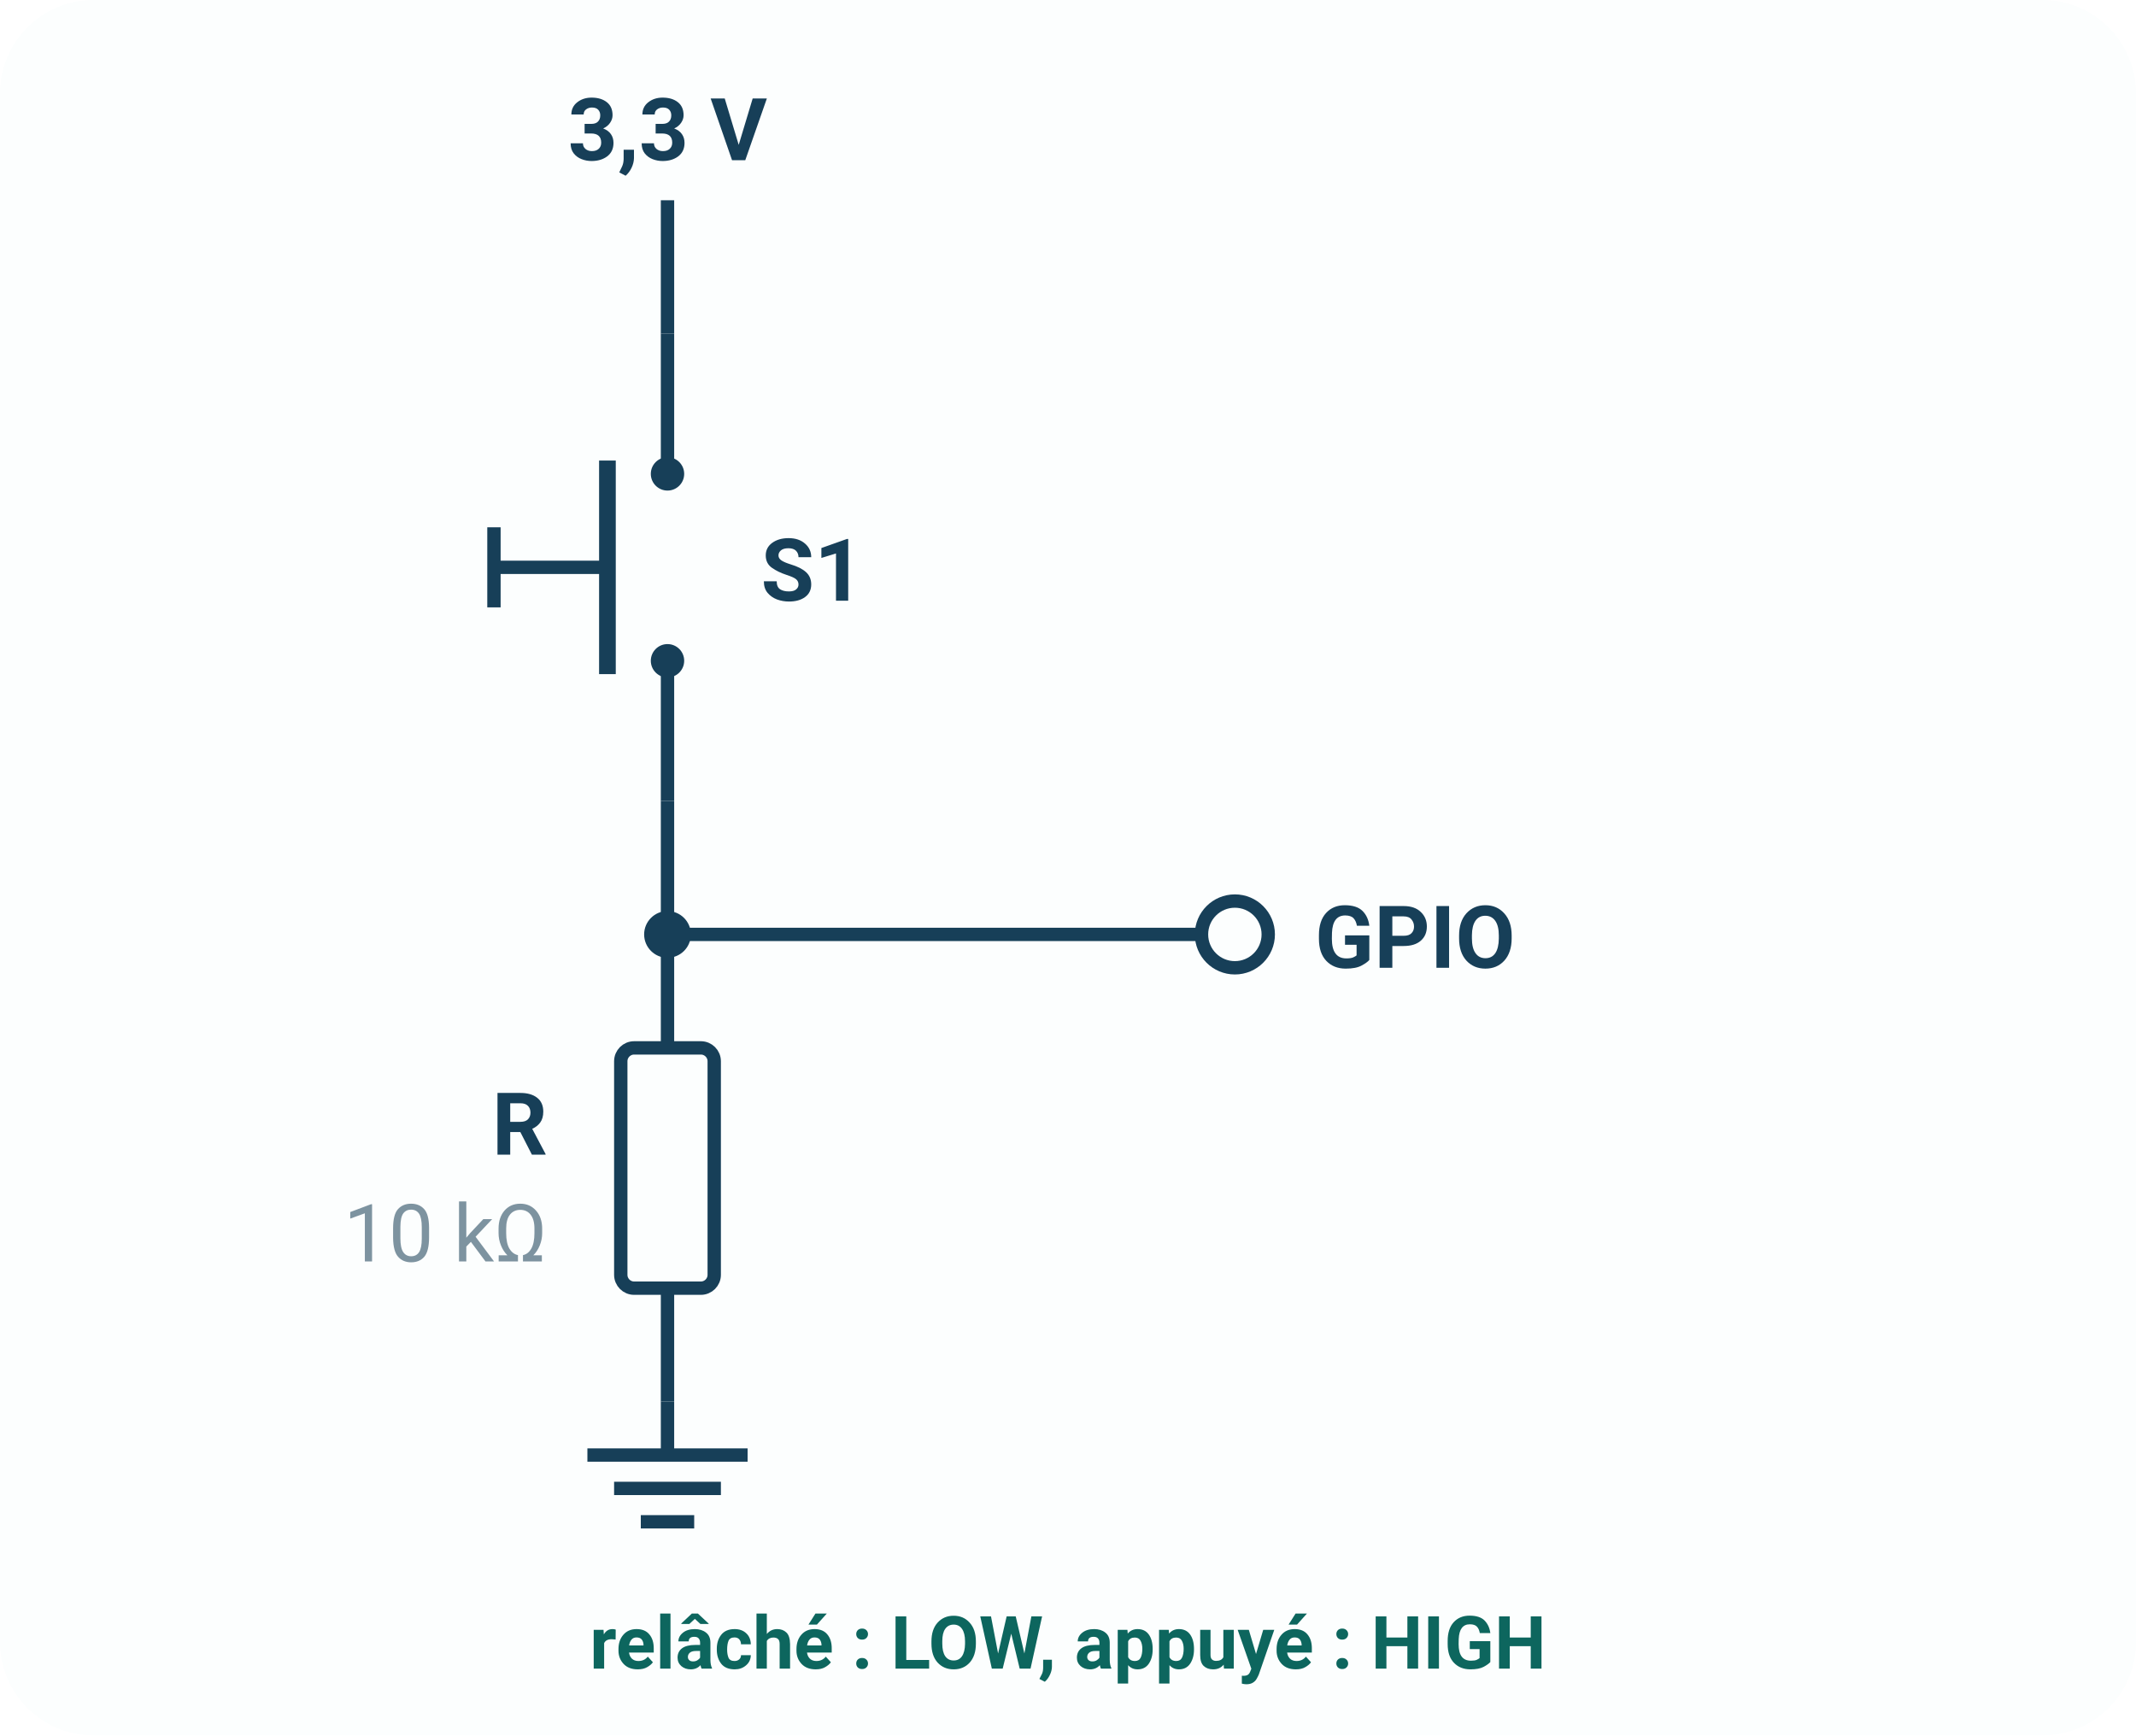
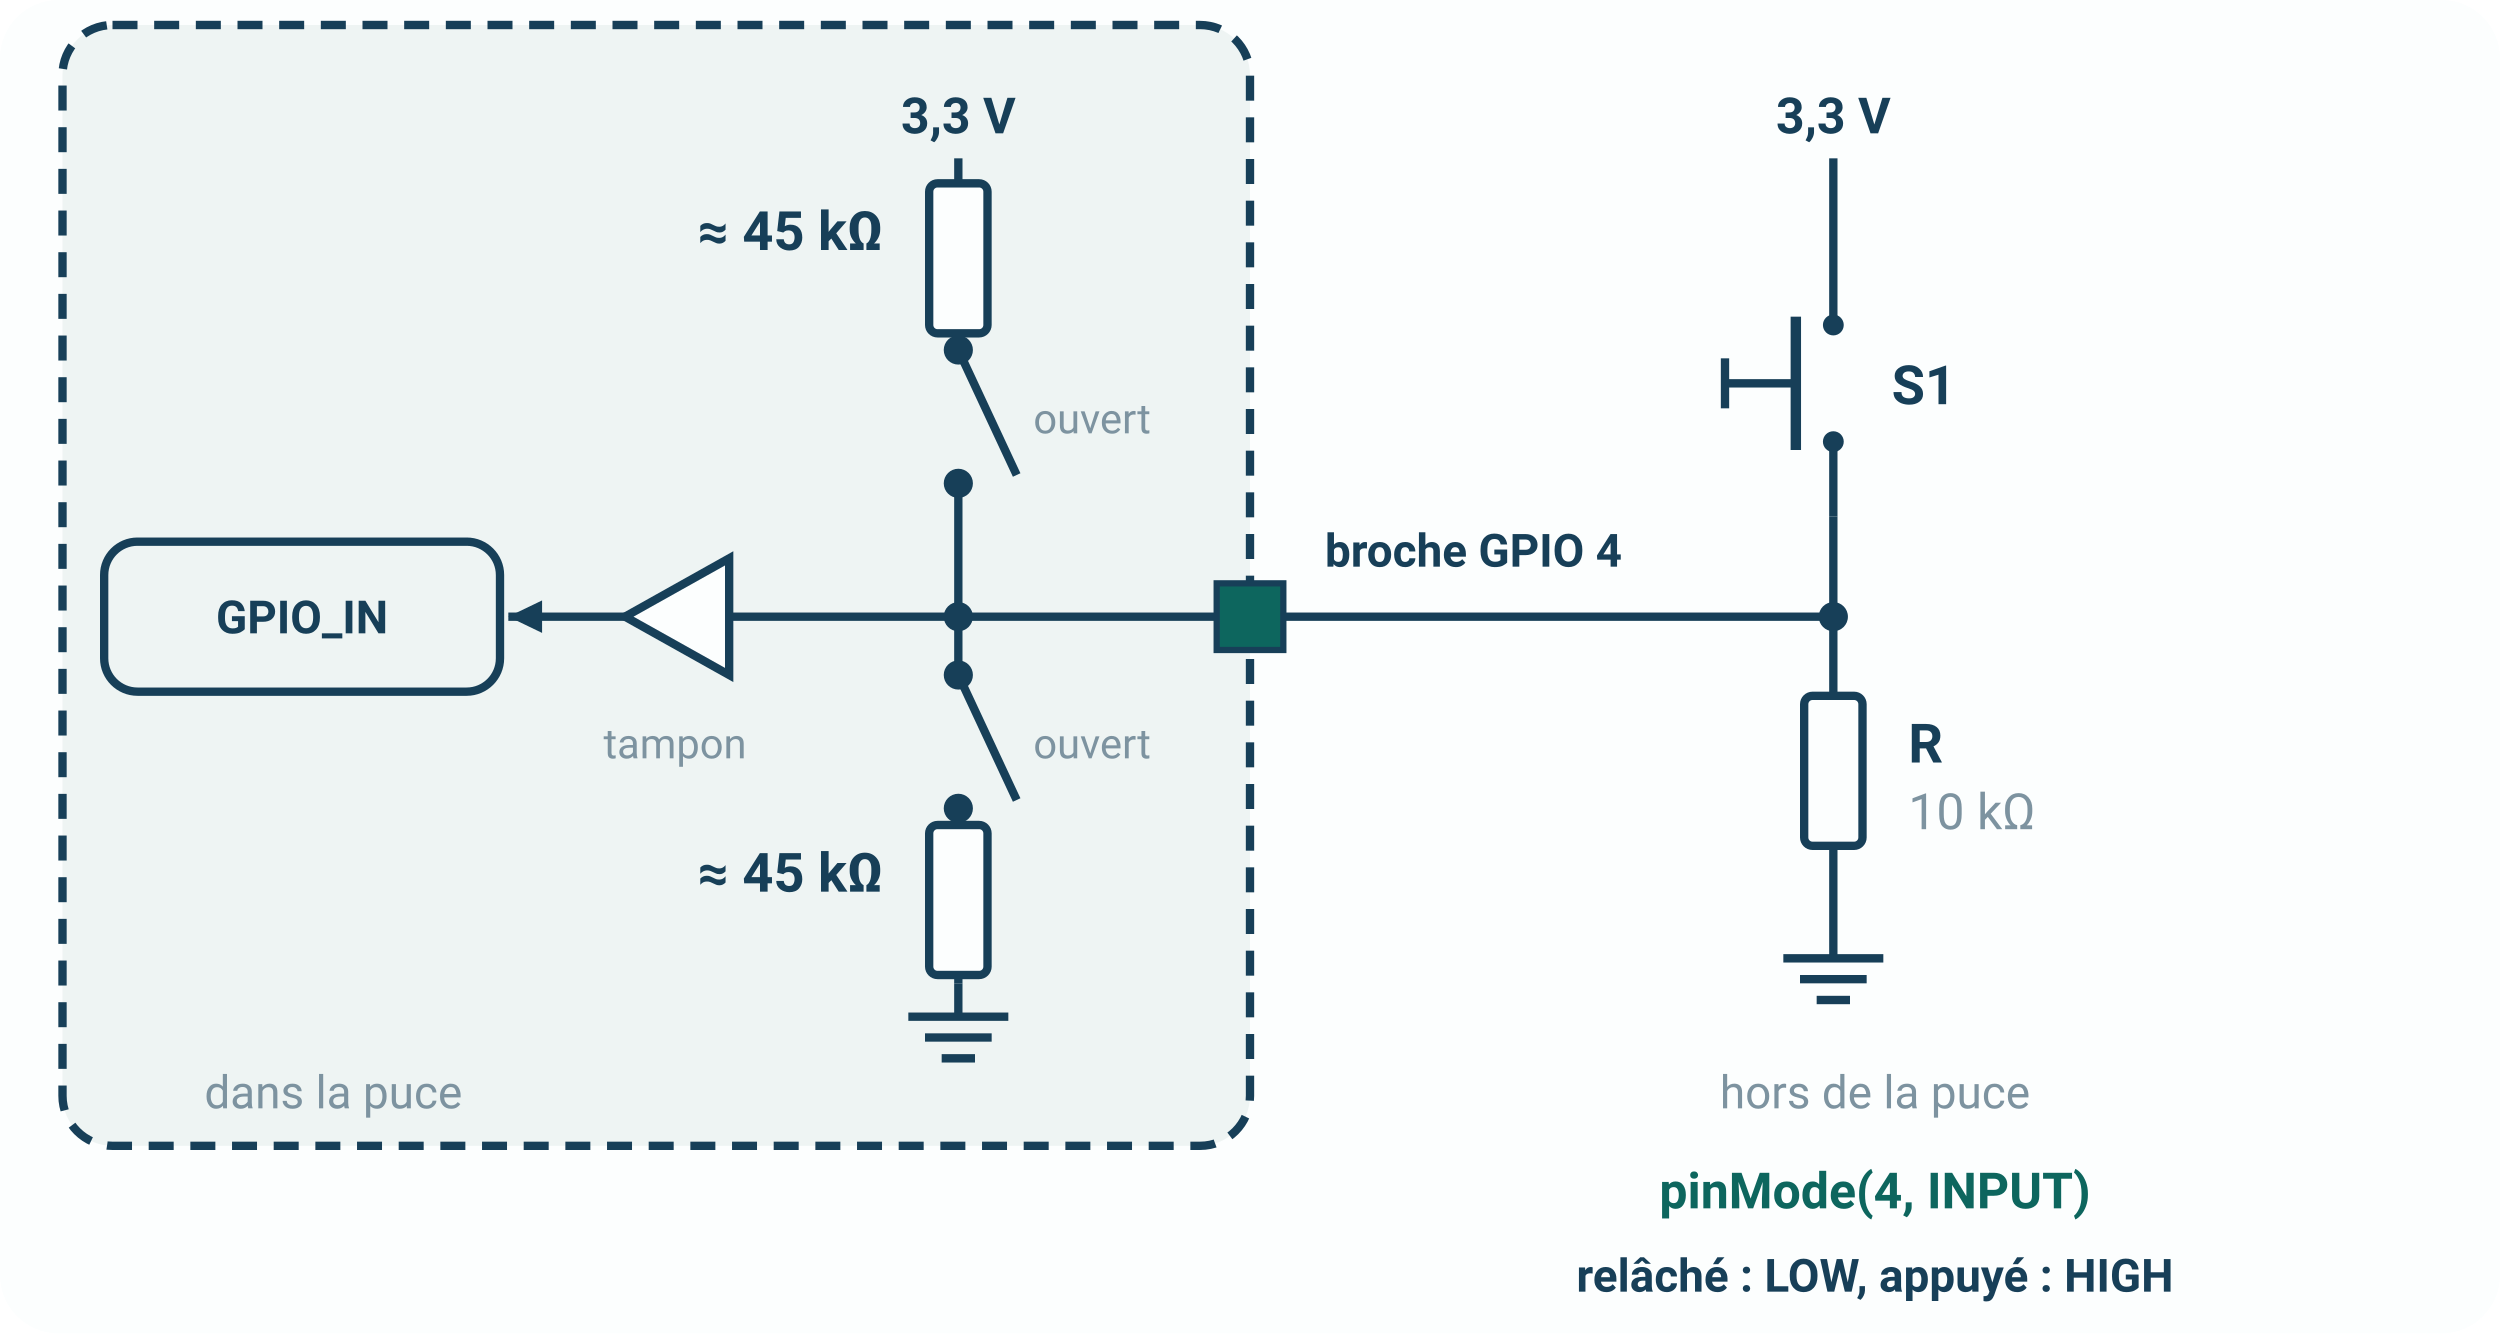
- <svg xmlns="http://www.w3.org/2000/svg" viewBox="0 0 320 260" width="320" height="260" role="img" font-family="system-ui, -apple-system, Segoe UI, Roboto, sans-serif">
-   <rect width="320" height="260" rx="14" fill="#fcfefe" />
-   <text x="100" y="24" text-anchor="middle" font-size="13" font-weight="600" fill="#173f58">3,3 V</text>
-   <polyline points="100,30 100,50" fill="none" stroke="#173f58" stroke-width="2" stroke-linejoin="round" />
-   <polyline points="100,50 100,71" fill="none" stroke="#173f58" stroke-width="2" stroke-linejoin="round" />
-   <polyline points="100,99 100,120" fill="none" stroke="#173f58" stroke-width="2" stroke-linejoin="round" />
-   <circle cx="100" cy="71" r="2.5" fill="#173f58" />
-   <circle cx="100" cy="99" r="2.5" fill="#173f58" />
-   <polyline points="91,69 91,101" fill="none" stroke="#173f58" stroke-width="2.5" stroke-linejoin="round" />
-   <polyline points="91,85 74,85" fill="none" stroke="#173f58" stroke-width="2" stroke-linejoin="round" />
-   <polyline points="74,79 74,91" fill="none" stroke="#173f58" stroke-width="2" stroke-linejoin="round" />
-   <text x="114" y="90" text-anchor="start" font-size="13" font-weight="600" fill="#173f58">S1</text>
-   <polyline points="100,120 100,140" fill="none" stroke="#173f58" stroke-width="2" stroke-linejoin="round" />
-   <circle cx="100" cy="140" r="3.5" fill="#173f58" />
-   <polyline points="100,140 180,140" fill="none" stroke="#173f58" stroke-width="2" stroke-linejoin="round" />
-   <circle cx="185" cy="140" r="5" fill="#fcfefe" stroke="#173f58" stroke-width="2" />
-   <text x="197" y="145" text-anchor="start" font-size="13" font-weight="600" fill="#173f58">GPIO</text>
-   <g transform="translate(100,140) rotate(90)" fill="none" stroke="#173f58" stroke-width="2">
-     <line x1="0" y1="0" x2="17" y2="0" />
-     <line x1="53" y1="0" x2="70" y2="0" />
-     <g transform="translate(17,0)">
+ <svg xmlns="http://www.w3.org/2000/svg" viewBox="0 0 600 320" width="600" height="320" role="img" font-family="system-ui, -apple-system, Segoe UI, Roboto, sans-serif">
+   <rect width="600" height="320" rx="14" fill="#fcfefe" />
+   <rect x="15" y="6" width="285" height="269" rx="12" fill="#eef4f3" stroke="#173f58" stroke-width="2" stroke-dasharray="6 4" />
+   <text x="80" y="266" text-anchor="middle" font-size="11" font-weight="400" fill="#7d93a0">dans la puce</text>
+   <text x="450" y="266" text-anchor="middle" font-size="11" font-weight="400" fill="#7d93a0">hors de la puce</text>
+   <rect x="25" y="130" width="95" height="36" rx="8" fill="#eef4f3" stroke="#173f58" stroke-width="2" />
+   <text x="72.5" y="152" text-anchor="middle" font-size="11" font-weight="600" fill="#173f58">GPIO_IN</text>
+   <polygon points="175,134 175,162 150,148" fill="#fcfefe" stroke="#173f58" stroke-width="2" />
+   <polyline points="150,148 122,148" fill="none" stroke="#173f58" stroke-width="2" stroke-linejoin="round" />
+   <polygon points="122,148 130.1,144.1 130.1,151.9" fill="#173f58" />
+   <text x="162" y="182" text-anchor="middle" font-size="10" font-weight="400" fill="#7d93a0">tampon</text>
+   <polyline points="175,148 292,148" fill="none" stroke="#173f58" stroke-width="2" stroke-linejoin="round" />
+   <text x="230" y="32" text-anchor="middle" font-size="12" font-weight="600" fill="#173f58">3,3 V</text>
+   <polyline points="230,38 230,42" fill="none" stroke="#173f58" stroke-width="2" stroke-linejoin="round" />
+   <g transform="translate(230,42) rotate(90)" fill="none" stroke="#173f58" stroke-width="2">
+     <line x1="0" y1="0" x2="2" y2="0" />
+     <line x1="38" y1="0" x2="40" y2="0" />
+     <g transform="translate(2,0)">
      <rect x="0" y="-7" width="36" height="14" rx="2" fill="#fcfefe" />
    </g>
  </g>
-   <text x="82" y="173" text-anchor="end" font-size="13" font-weight="600" fill="#173f58">R</text>
-   <text x="82" y="189" text-anchor="end" font-size="12" font-weight="400" fill="#7d93a0">10 kΩ</text>
-   <polyline points="100,210 100,218" fill="none" stroke="#173f58" stroke-width="2" stroke-linejoin="round" />
-   <polyline points="88,218 112,218" fill="none" stroke="#173f58" stroke-width="2" stroke-linejoin="round" />
-   <polyline points="92,223 108,223" fill="none" stroke="#173f58" stroke-width="2" stroke-linejoin="round" />
-   <polyline points="96,228 104,228" fill="none" stroke="#173f58" stroke-width="2" stroke-linejoin="round" />
-   <text x="160" y="250" text-anchor="middle" font-size="11" font-weight="600" fill="#0d665e">relâché : LOW, appuyé : HIGH</text>
+   <text x="212" y="60" text-anchor="end" font-size="13" font-weight="600" fill="#173f58">≈ 45 kΩ</text>
+   <g transform="translate(230,82) rotate(90)" fill="none" stroke="#173f58" stroke-width="2">
+     <line x1="0" y1="0" x2="0" y2="0" />
+     <line x1="36" y1="0" x2="36" y2="0" />
+     <g transform="translate(0,0)">
+       <circle cx="2" cy="0" r="2.5" fill="#173f58" />
+       <circle cx="34" cy="0" r="2.5" fill="#173f58" />
+       <line x1="2" y1="0" x2="32" y2="-14" />
+     </g>
+   </g>
+   <polyline points="230,118 230,160" fill="none" stroke="#173f58" stroke-width="2" stroke-linejoin="round" />
+   <circle cx="230" cy="148" r="3.5" fill="#173f58" />
+   <g transform="translate(230,160) rotate(90)" fill="none" stroke="#173f58" stroke-width="2">
+     <line x1="0" y1="0" x2="0" y2="0" />
+     <line x1="36" y1="0" x2="36" y2="0" />
+     <g transform="translate(0,0)">
+       <circle cx="2" cy="0" r="2.5" fill="#173f58" />
+       <circle cx="34" cy="0" r="2.5" fill="#173f58" />
+       <line x1="2" y1="0" x2="32" y2="-14" />
+     </g>
+   </g>
+   <g transform="translate(230,196) rotate(90)" fill="none" stroke="#173f58" stroke-width="2">
+     <line x1="0" y1="0" x2="2" y2="0" />
+     <line x1="38" y1="0" x2="40" y2="0" />
+     <g transform="translate(2,0)">
+       <rect x="0" y="-7" width="36" height="14" rx="2" fill="#fcfefe" />
+     </g>
+   </g>
+   <text x="212" y="214" text-anchor="end" font-size="13" font-weight="600" fill="#173f58">≈ 45 kΩ</text>
+   <polyline points="230,236 230,244" fill="none" stroke="#173f58" stroke-width="2" stroke-linejoin="round" />
+   <polyline points="218,244 242,244" fill="none" stroke="#173f58" stroke-width="2" stroke-linejoin="round" />
+   <polyline points="222,249 238,249" fill="none" stroke="#173f58" stroke-width="2" stroke-linejoin="round" />
+   <polyline points="226,254 234,254" fill="none" stroke="#173f58" stroke-width="2" stroke-linejoin="round" />
+   <text x="248" y="104" text-anchor="start" font-size="10" font-weight="400" fill="#7d93a0">ouvert</text>
+   <text x="248" y="182" text-anchor="start" font-size="10" font-weight="400" fill="#7d93a0">ouvert</text>
+   <rect x="292" y="140" width="16" height="16" fill="#0d665e" stroke="#173f58" stroke-width="1.5" />
+   <text x="318" y="136" text-anchor="start" font-size="11" font-weight="700" fill="#173f58">broche GPIO 4</text>
+   <polyline points="308,148 440,148" fill="none" stroke="#173f58" stroke-width="2" stroke-linejoin="round" />
+   <circle cx="440" cy="148" r="3.5" fill="#173f58" />
+   <text x="440" y="32" text-anchor="middle" font-size="12" font-weight="600" fill="#173f58">3,3 V</text>
+   <polyline points="440,38 440,60" fill="none" stroke="#173f58" stroke-width="2" stroke-linejoin="round" />
+   <polyline points="440,60 440,78" fill="none" stroke="#173f58" stroke-width="2" stroke-linejoin="round" />
+   <polyline points="440,106 440,124" fill="none" stroke="#173f58" stroke-width="2" stroke-linejoin="round" />
+   <circle cx="440" cy="78" r="2.5" fill="#173f58" />
+   <circle cx="440" cy="106" r="2.5" fill="#173f58" />
+   <polyline points="431,76 431,108" fill="none" stroke="#173f58" stroke-width="2.5" stroke-linejoin="round" />
+   <polyline points="431,92 414,92" fill="none" stroke="#173f58" stroke-width="2" stroke-linejoin="round" />
+   <polyline points="414,86 414,98" fill="none" stroke="#173f58" stroke-width="2" stroke-linejoin="round" />
+   <text x="454" y="97" text-anchor="start" font-size="13" font-weight="600" fill="#173f58">S1</text>
+   <polyline points="440,124 440,148" fill="none" stroke="#173f58" stroke-width="2" stroke-linejoin="round" />
+   <g transform="translate(440,148) rotate(90)" fill="none" stroke="#173f58" stroke-width="2">
+     <line x1="0" y1="0" x2="19" y2="0" />
+     <line x1="55" y1="0" x2="74" y2="0" />
+     <g transform="translate(19,0)">
+       <rect x="0" y="-7" width="36" height="14" rx="2" fill="#fcfefe" />
+     </g>
+   </g>
+   <text x="458" y="183" text-anchor="start" font-size="13" font-weight="600" fill="#173f58">R</text>
+   <text x="458" y="199" text-anchor="start" font-size="12" font-weight="400" fill="#7d93a0">10 kΩ</text>
+   <polyline points="440,222 440,230" fill="none" stroke="#173f58" stroke-width="2" stroke-linejoin="round" />
+   <polyline points="428,230 452,230" fill="none" stroke="#173f58" stroke-width="2" stroke-linejoin="round" />
+   <polyline points="432,235 448,235" fill="none" stroke="#173f58" stroke-width="2" stroke-linejoin="round" />
+   <polyline points="436,240 444,240" fill="none" stroke="#173f58" stroke-width="2" stroke-linejoin="round" />
+   <text x="450" y="290" text-anchor="middle" font-size="12" font-weight="700" fill="#0d665e">pinMode(4, INPUT)</text>
+   <text x="450" y="310" text-anchor="middle" font-size="11" font-weight="600" fill="#173f58">relâché : LOW, appuyé : HIGH</text>
</svg>
